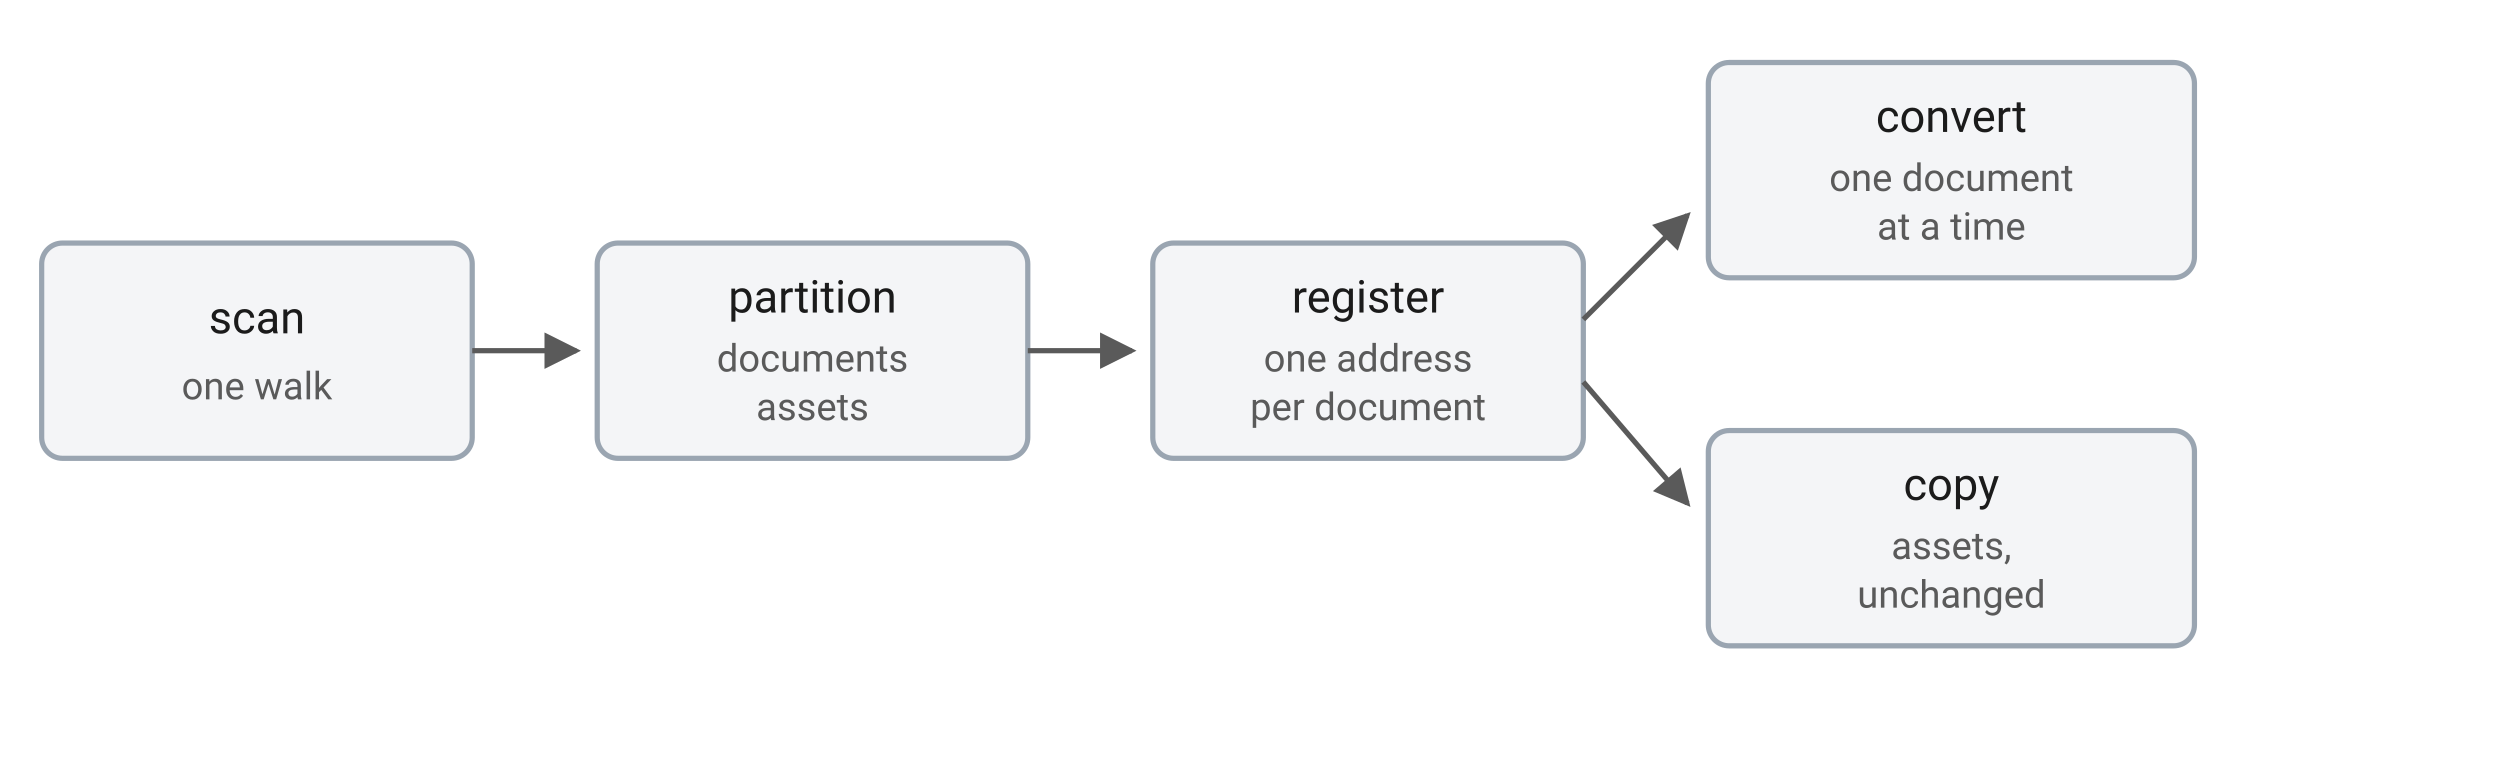
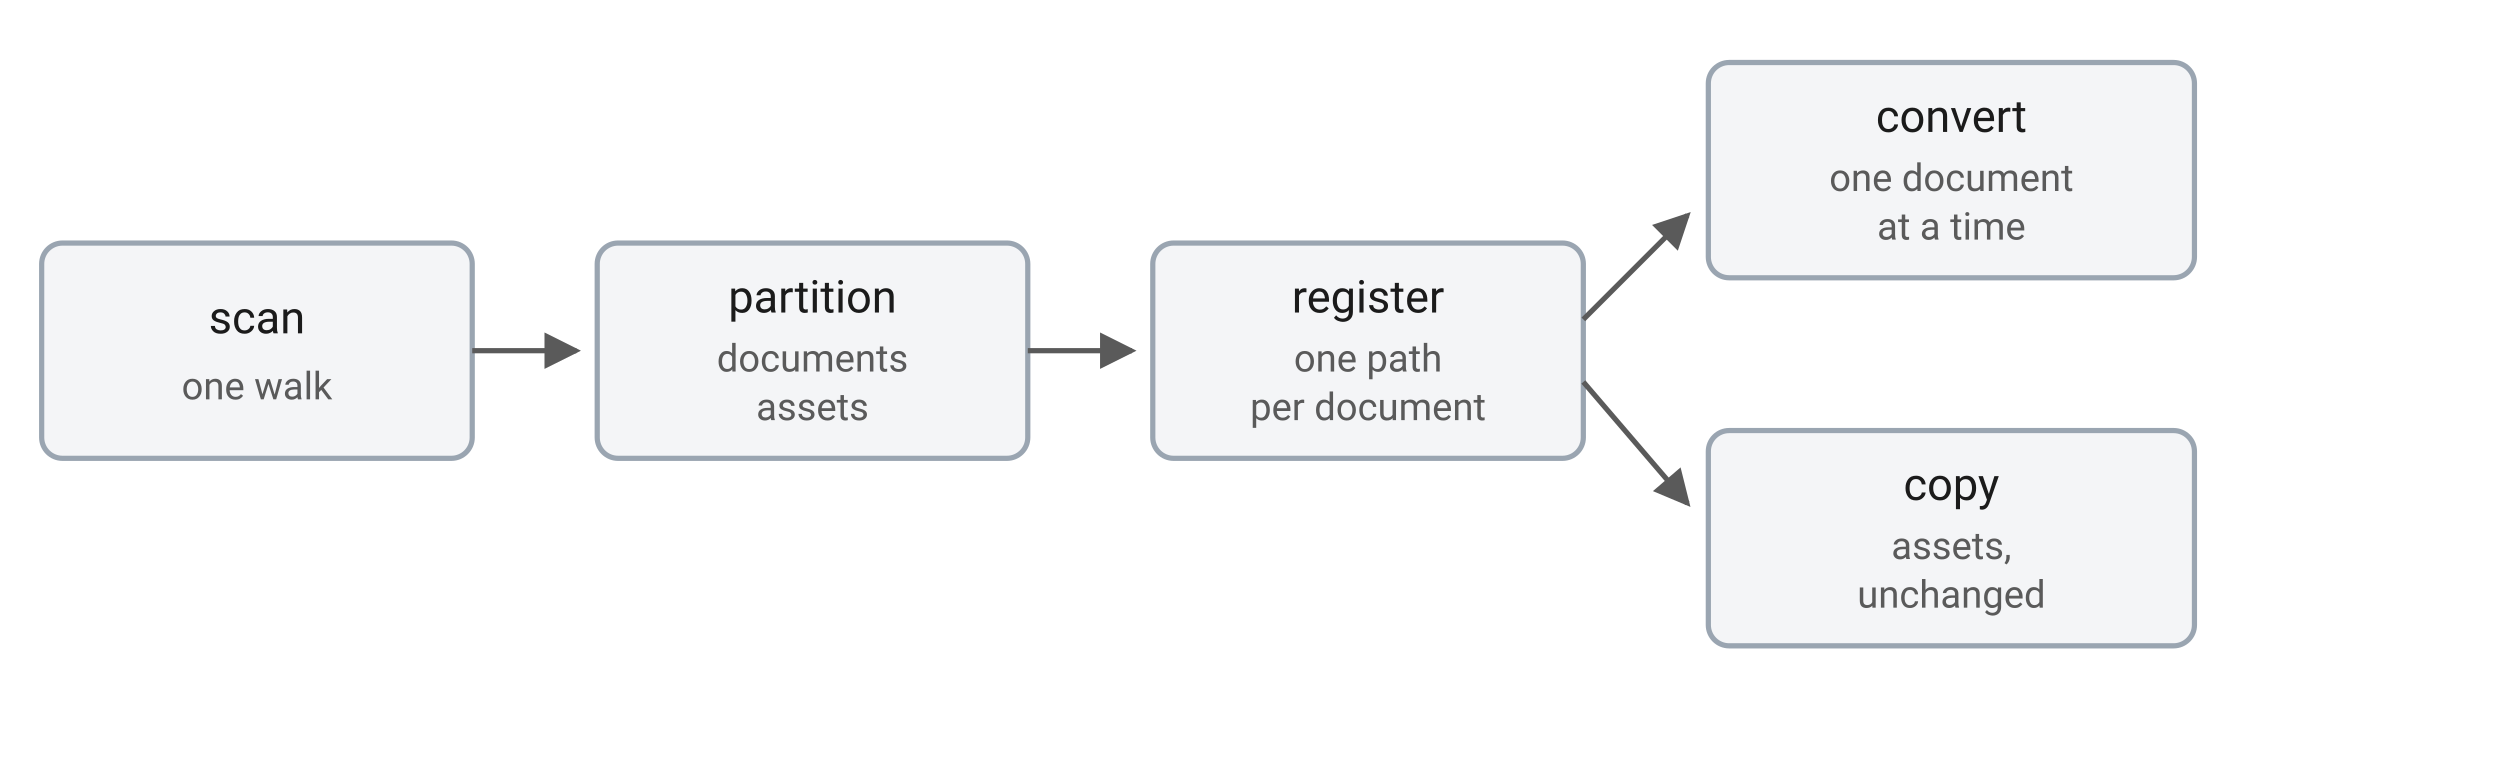
- <svg xmlns="http://www.w3.org/2000/svg" viewBox="0 0 720 220" width="720" height="220" role="img" aria-label="The passes of a build: scan, partition, register addresses, convert and write, copy assets">
+ <svg xmlns="http://www.w3.org/2000/svg" viewBox="0 0 720 220" width="720" height="220" role="img" aria-label="The passes of a build: scan, partition, register routes, convert and write, copy assets">
  <style>
    .box { fill: #f4f5f7; stroke: #9aa5b1; stroke-width: 1.5; }
    .label { fill: #1b1b1b; font: 13px -apple-system, "Segoe UI", Roboto, Helvetica, Arial, sans-serif; }
    .note { fill: #5a5a5a; font: 11px -apple-system, "Segoe UI", Roboto, Helvetica, Arial, sans-serif; }
    .arrow { stroke: #5a5a5a; stroke-width: 1.5; fill: none; marker-end: url(#head); }
  </style>
  <defs>
    <marker id="head" viewBox="0 0 8 8" refX="7" refY="4" markerWidth="7" markerHeight="7" orient="auto">
      <path d="M0,0 L8,4 L0,8 z" fill="#5a5a5a" />
    </marker>
  </defs>
  <rect class="box" x="12" y="70" width="124" height="62" rx="6" />
  <text class="label" x="74" y="96" text-anchor="middle">scan</text>
  <text class="note" x="74" y="115" text-anchor="middle">one walk</text>
  <rect class="box" x="172" y="70" width="124" height="62" rx="6" />
  <text class="label" x="234" y="90" text-anchor="middle">partition</text>
  <text class="note" x="234" y="107" text-anchor="middle">documents</text>
  <text class="note" x="234" y="121" text-anchor="middle">assets</text>
  <rect class="box" x="332" y="70" width="124" height="62" rx="6" />
  <text class="label" x="394" y="90" text-anchor="middle">register</text>
-   <text class="note" x="394" y="107" text-anchor="middle">one address</text>
+   <text class="note" x="394" y="107" text-anchor="middle">one path</text>
  <text class="note" x="394" y="121" text-anchor="middle">per document</text>
  <rect class="box" x="492" y="18" width="140" height="62" rx="6" />
  <text class="label" x="562" y="38" text-anchor="middle">convert</text>
  <text class="note" x="562" y="55" text-anchor="middle">one document</text>
  <text class="note" x="562" y="69" text-anchor="middle">at a time</text>
  <rect class="box" x="492" y="124" width="140" height="62" rx="6" />
  <text class="label" x="562" y="144" text-anchor="middle">copy</text>
  <text class="note" x="562" y="161" text-anchor="middle">assets,</text>
  <text class="note" x="562" y="175" text-anchor="middle">unchanged</text>
  <path class="arrow" d="M136 101 L166 101" />
  <path class="arrow" d="M296 101 L326 101" />
  <path class="arrow" d="M456 92 L486 62" />
  <path class="arrow" d="M456 110 L486 145" />
</svg>
